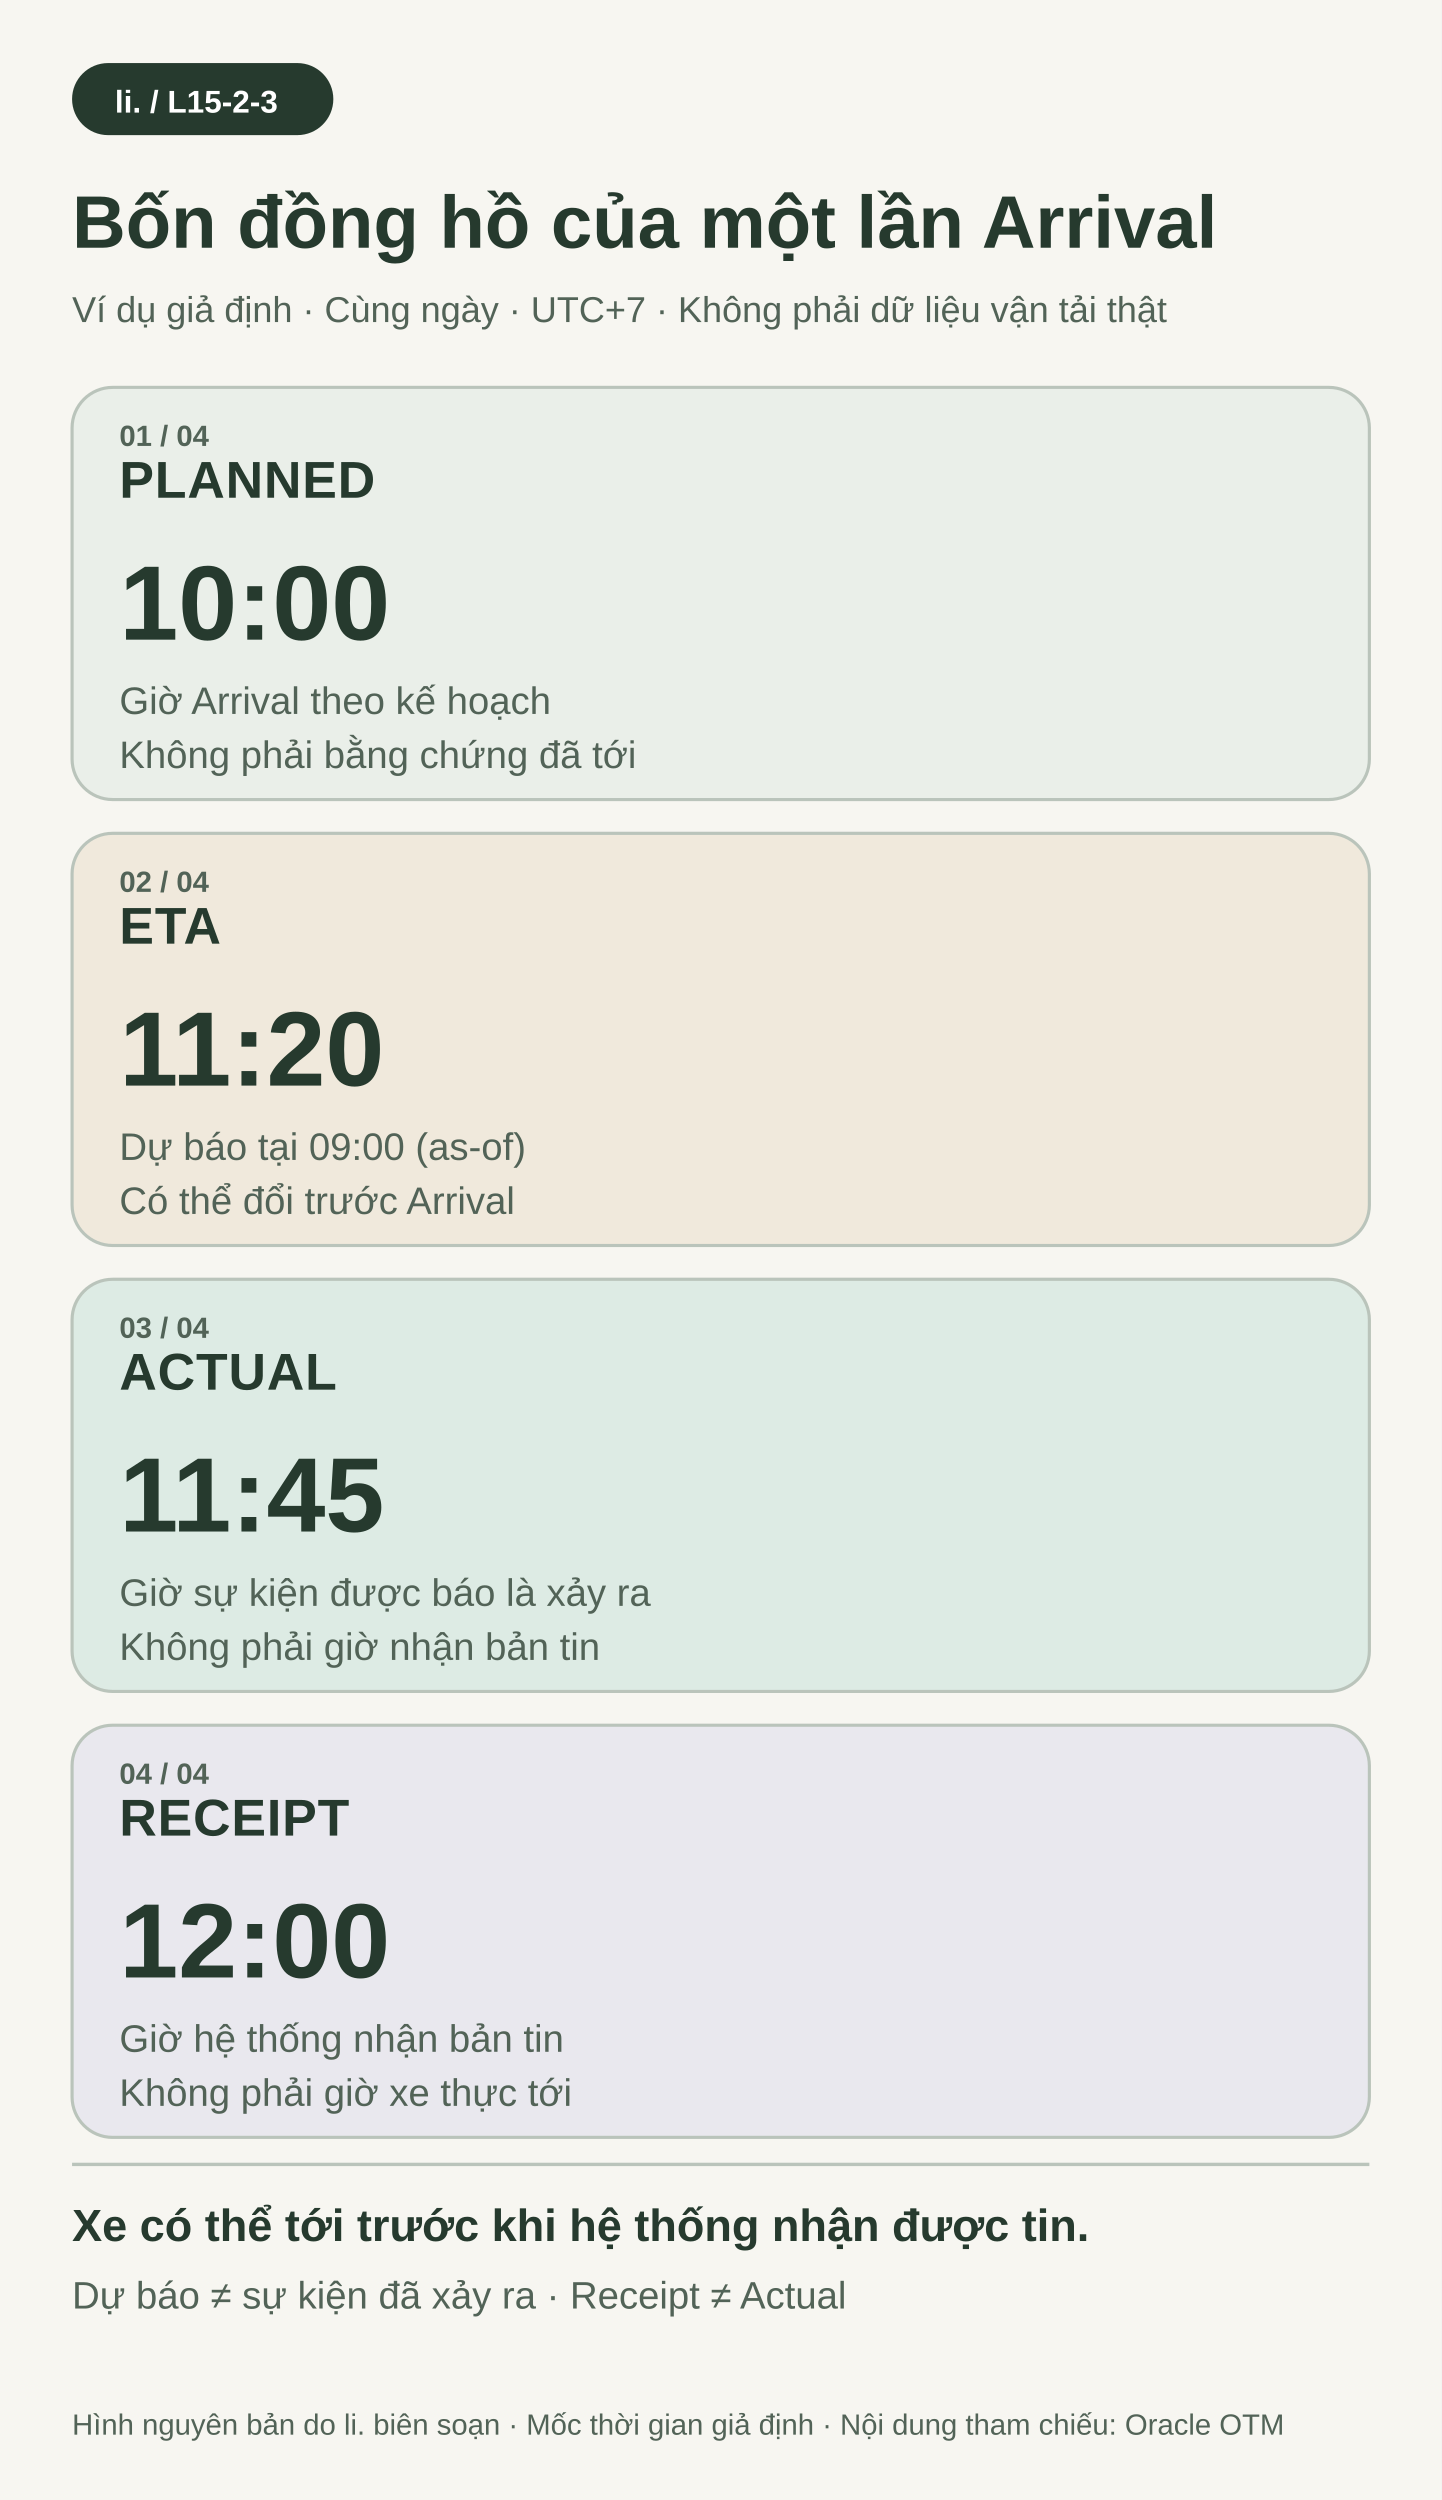
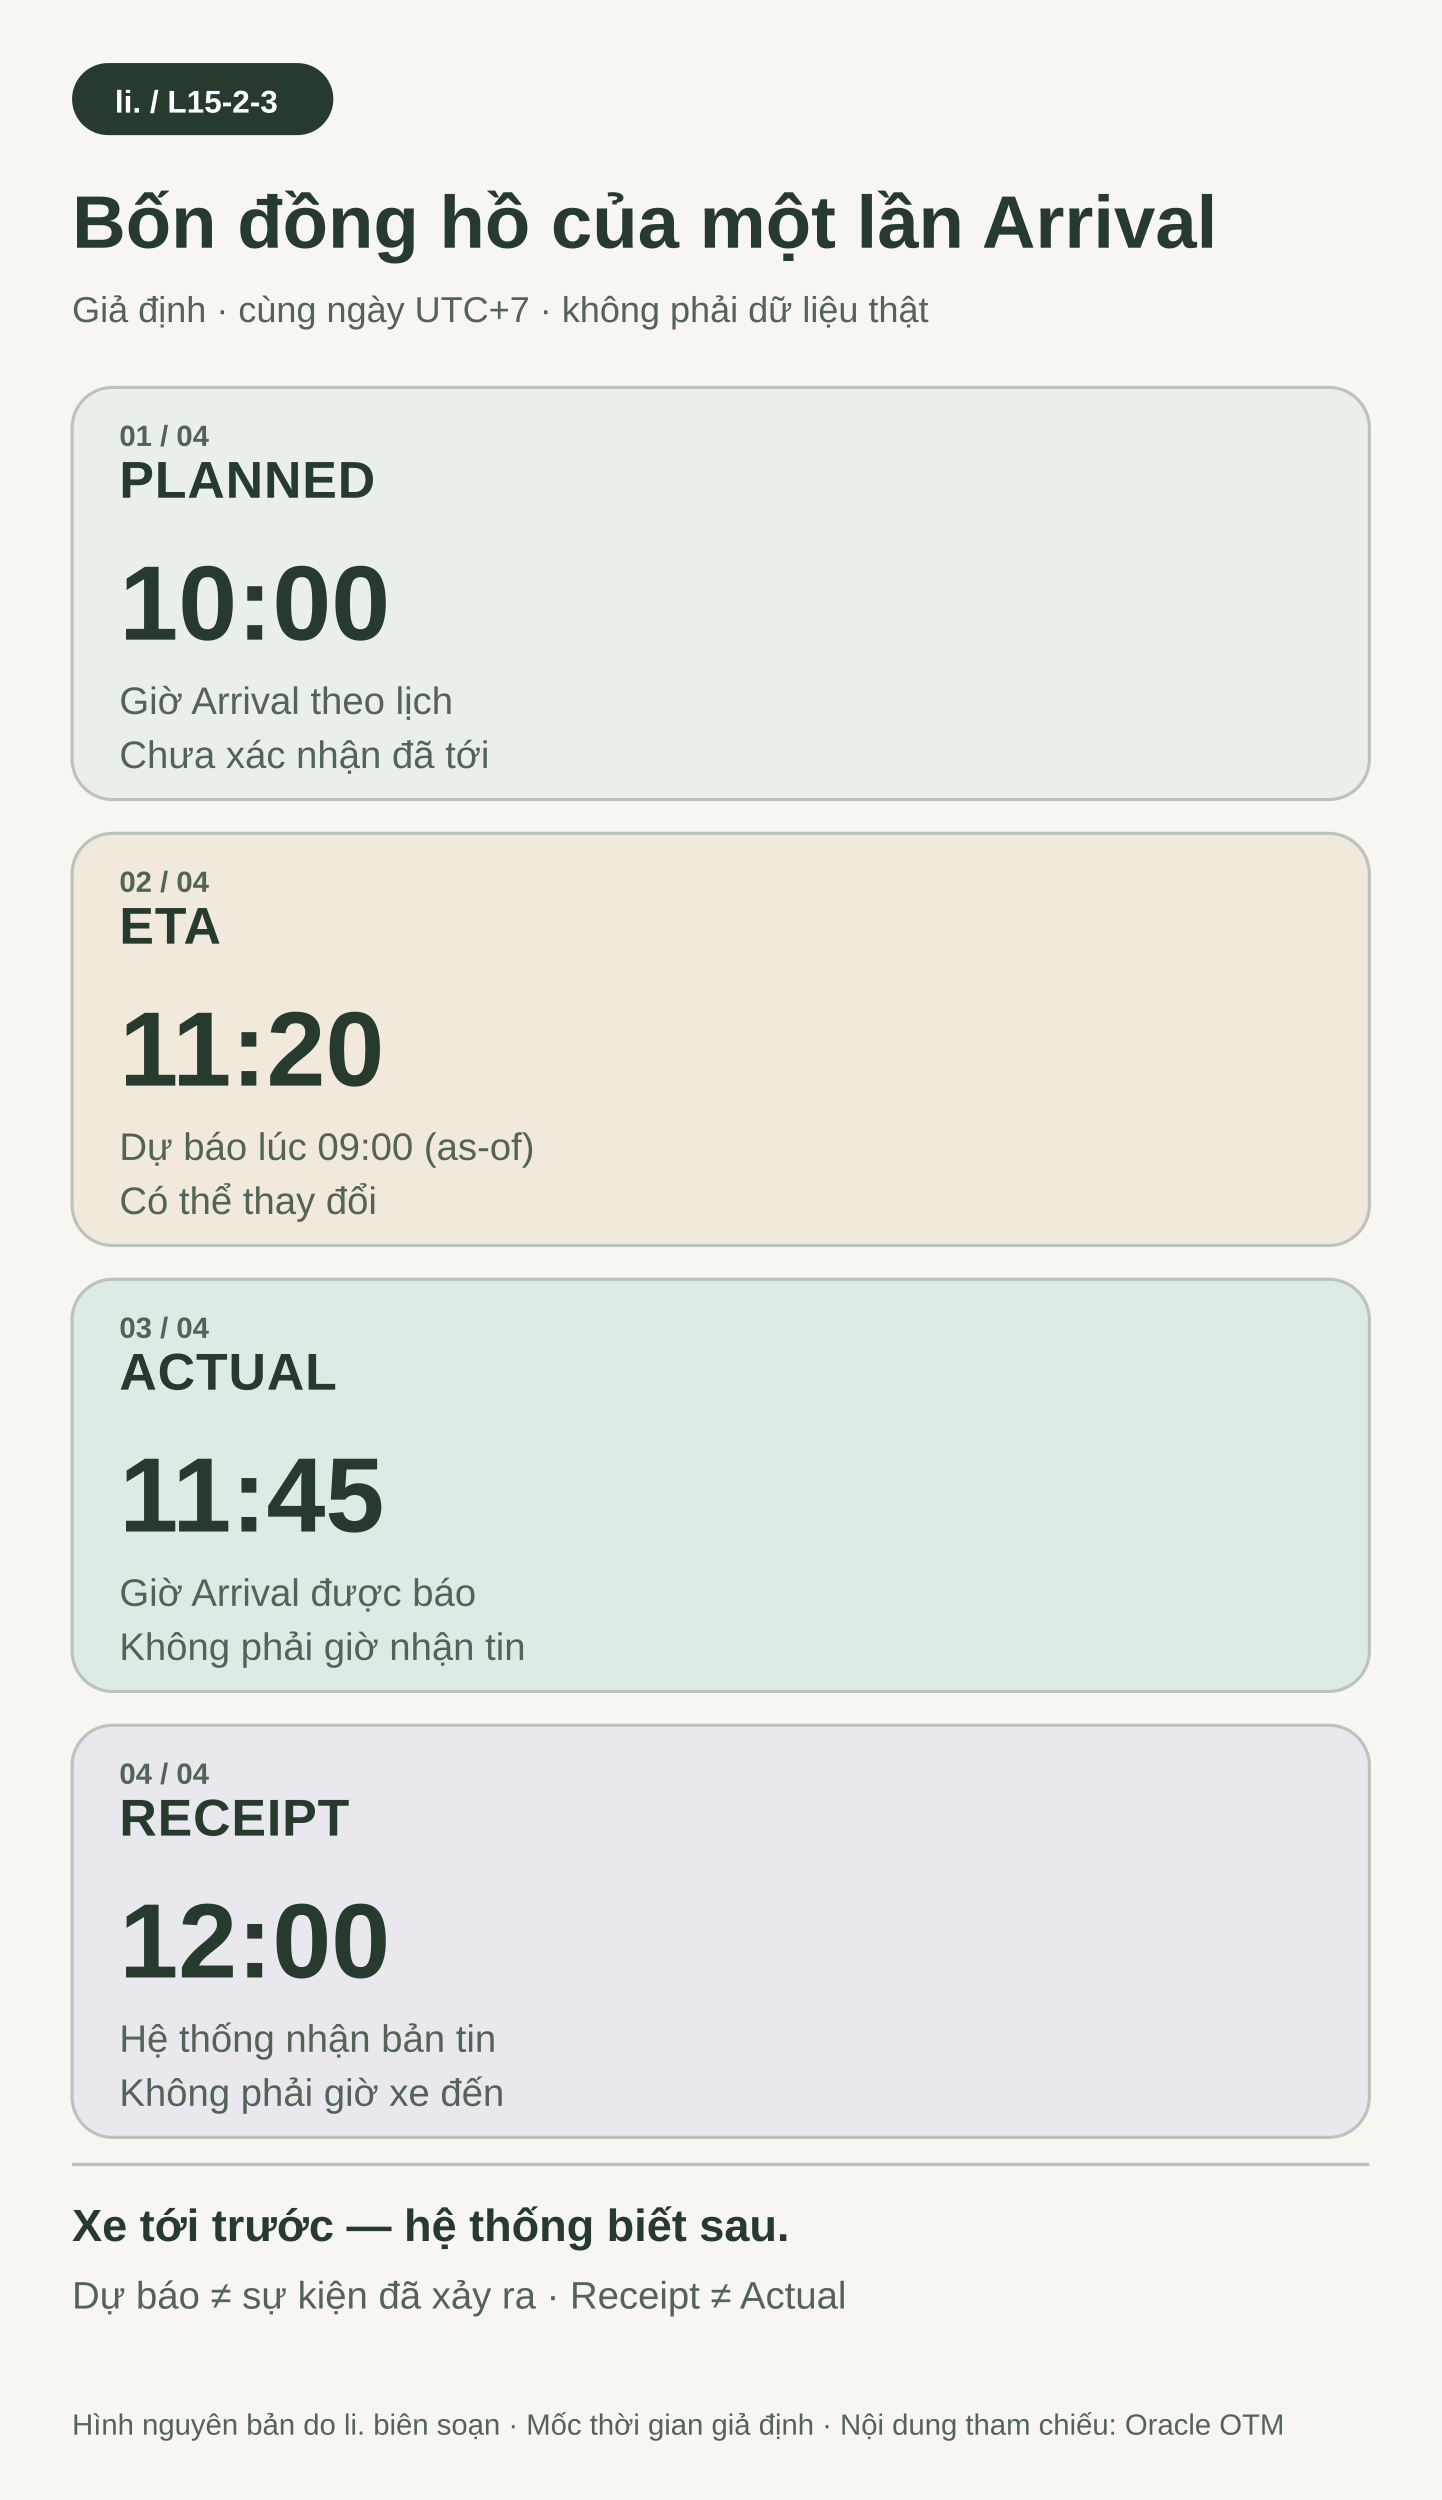
<svg xmlns="http://www.w3.org/2000/svg" width="640" height="1110" viewBox="0 0 640 1110" role="img" aria-labelledby="title desc">
  <rect width="640" height="1110" fill="#F7F6F1" />
  <rect x="32" y="28" width="116" height="32" rx="16" fill="#263A2E" />
  <text x="51" y="50" fill="#FFF" font-family="Arial, Helvetica, sans-serif" font-size="14" font-weight="bold">li. / L15-2-3</text>
  <text x="32" y="110" fill="#263A2E" font-family="Arial, Helvetica, sans-serif" font-size="33" font-weight="bold">Bốn đồng hồ của một lần Arrival</text>
-   <text x="32" y="143" fill="#526357" font-family="Arial, Helvetica, sans-serif" font-size="16">Ví dụ giả định · Cùng ngày · UTC+7 · Không phải dữ liệu vận tải thật</text>
-   <g role="group" aria-label="PLANNED 10:00. Giờ Arrival theo kế hoạch. Không phải bằng chứng đã tới">
+   <text x="32" y="143" fill="#526357" font-family="Arial, Helvetica, sans-serif" font-size="16">Giả định · cùng ngày UTC+7 · không phải dữ liệu thật</text>
+   <g role="group" aria-label="PLANNED 10:00. Giờ Arrival theo lịch. Chưa xác nhận đã tới">
    <rect x="32" y="172" width="576" height="183" rx="18" fill="#EAEFE9" stroke="#BAC4BB" stroke-width="1.4" />
    <text x="53" y="198" fill="#526357" font-family="Arial, Helvetica, sans-serif" font-size="13" font-weight="bold">01 / 04</text>
    <text x="53" y="221" fill="#263A2E" font-family="Arial, Helvetica, sans-serif" font-size="23" font-weight="bold" letter-spacing="0.4">PLANNED</text>
    <text x="53" y="284" fill="#263A2E" font-family="Arial, Helvetica, sans-serif" font-size="47" font-weight="bold">10:00</text>
-     <text x="53" y="317" fill="#526357" font-family="Arial, Helvetica, sans-serif" font-size="17">Giờ Arrival theo kế hoạch</text>
-     <text x="53" y="341" fill="#526357" font-family="Arial, Helvetica, sans-serif" font-size="17">Không phải bằng chứng đã tới</text>
+     <text x="53" y="317" fill="#526357" font-family="Arial, Helvetica, sans-serif" font-size="17">Giờ Arrival theo lịch</text>
+     <text x="53" y="341" fill="#526357" font-family="Arial, Helvetica, sans-serif" font-size="17">Chưa xác nhận đã tới</text>
  </g>
-   <g role="group" aria-label="ETA 11:20. Dự báo tại 09:00 (as-of). Có thể đổi trước Arrival">
+   <g role="group" aria-label="ETA 11:20. Dự báo lúc 09:00 (as-of). Có thể thay đổi">
    <rect x="32" y="370" width="576" height="183" rx="18" fill="#F0E9DC" stroke="#BAC4BB" stroke-width="1.4" />
    <text x="53" y="396" fill="#526357" font-family="Arial, Helvetica, sans-serif" font-size="13" font-weight="bold">02 / 04</text>
    <text x="53" y="419" fill="#263A2E" font-family="Arial, Helvetica, sans-serif" font-size="23" font-weight="bold" letter-spacing="0.4">ETA</text>
    <text x="53" y="482" fill="#263A2E" font-family="Arial, Helvetica, sans-serif" font-size="47" font-weight="bold">11:20</text>
-     <text x="53" y="515" fill="#526357" font-family="Arial, Helvetica, sans-serif" font-size="17">Dự báo tại 09:00 (as-of)</text>
-     <text x="53" y="539" fill="#526357" font-family="Arial, Helvetica, sans-serif" font-size="17">Có thể đổi trước Arrival</text>
+     <text x="53" y="515" fill="#526357" font-family="Arial, Helvetica, sans-serif" font-size="17">Dự báo lúc 09:00 (as-of)</text>
+     <text x="53" y="539" fill="#526357" font-family="Arial, Helvetica, sans-serif" font-size="17">Có thể thay đổi</text>
  </g>
-   <g role="group" aria-label="ACTUAL 11:45. Giờ sự kiện được báo là xảy ra. Không phải giờ nhận bản tin">
+   <g role="group" aria-label="ACTUAL 11:45. Giờ Arrival được báo. Không phải giờ nhận tin">
    <rect x="32" y="568" width="576" height="183" rx="18" fill="#DDEBE4" stroke="#BAC4BB" stroke-width="1.4" />
    <text x="53" y="594" fill="#526357" font-family="Arial, Helvetica, sans-serif" font-size="13" font-weight="bold">03 / 04</text>
    <text x="53" y="617" fill="#263A2E" font-family="Arial, Helvetica, sans-serif" font-size="23" font-weight="bold" letter-spacing="0.4">ACTUAL</text>
    <text x="53" y="680" fill="#263A2E" font-family="Arial, Helvetica, sans-serif" font-size="47" font-weight="bold">11:45</text>
-     <text x="53" y="713" fill="#526357" font-family="Arial, Helvetica, sans-serif" font-size="17">Giờ sự kiện được báo là xảy ra</text>
-     <text x="53" y="737" fill="#526357" font-family="Arial, Helvetica, sans-serif" font-size="17">Không phải giờ nhận bản tin</text>
+     <text x="53" y="713" fill="#526357" font-family="Arial, Helvetica, sans-serif" font-size="17">Giờ Arrival được báo</text>
+     <text x="53" y="737" fill="#526357" font-family="Arial, Helvetica, sans-serif" font-size="17">Không phải giờ nhận tin</text>
  </g>
-   <g role="group" aria-label="RECEIPT 12:00. Giờ hệ thống nhận bản tin. Không phải giờ xe thực tới">
+   <g role="group" aria-label="RECEIPT 12:00. Hệ thống nhận bản tin. Không phải giờ xe đến">
    <rect x="32" y="766" width="576" height="183" rx="18" fill="#E9E8EE" stroke="#BAC4BB" stroke-width="1.4" />
    <text x="53" y="792" fill="#526357" font-family="Arial, Helvetica, sans-serif" font-size="13" font-weight="bold">04 / 04</text>
    <text x="53" y="815" fill="#263A2E" font-family="Arial, Helvetica, sans-serif" font-size="23" font-weight="bold" letter-spacing="0.4">RECEIPT</text>
    <text x="53" y="878" fill="#263A2E" font-family="Arial, Helvetica, sans-serif" font-size="47" font-weight="bold">12:00</text>
-     <text x="53" y="911" fill="#526357" font-family="Arial, Helvetica, sans-serif" font-size="17">Giờ hệ thống nhận bản tin</text>
-     <text x="53" y="935" fill="#526357" font-family="Arial, Helvetica, sans-serif" font-size="17">Không phải giờ xe thực tới</text>
+     <text x="53" y="911" fill="#526357" font-family="Arial, Helvetica, sans-serif" font-size="17">Hệ thống nhận bản tin</text>
+     <text x="53" y="935" fill="#526357" font-family="Arial, Helvetica, sans-serif" font-size="17">Không phải giờ xe đến</text>
  </g>
  <line x1="32" x2="608" y1="961" y2="961" stroke="#BAC4BB" stroke-width="1.5" />
-   <text x="32" y="995" fill="#263A2E" font-family="Arial, Helvetica, sans-serif" font-size="20" font-weight="bold">Xe có thể tới trước khi hệ thống nhận được tin.</text>
+   <text x="32" y="995" fill="#263A2E" font-family="Arial, Helvetica, sans-serif" font-size="20" font-weight="bold">Xe tới trước — hệ thống biết sau.</text>
  <text x="32" y="1025" fill="#526357" font-family="Arial, Helvetica, sans-serif" font-size="17">Dự báo ≠ sự kiện đã xảy ra · Receipt ≠ Actual</text>
  <text x="32" y="1081" fill="#526357" font-family="Arial, Helvetica, sans-serif" font-size="13">Hình nguyên bản do li. biên soạn · Mốc thời gian giả định · Nội dung tham chiếu: Oracle OTM</text>
</svg>
